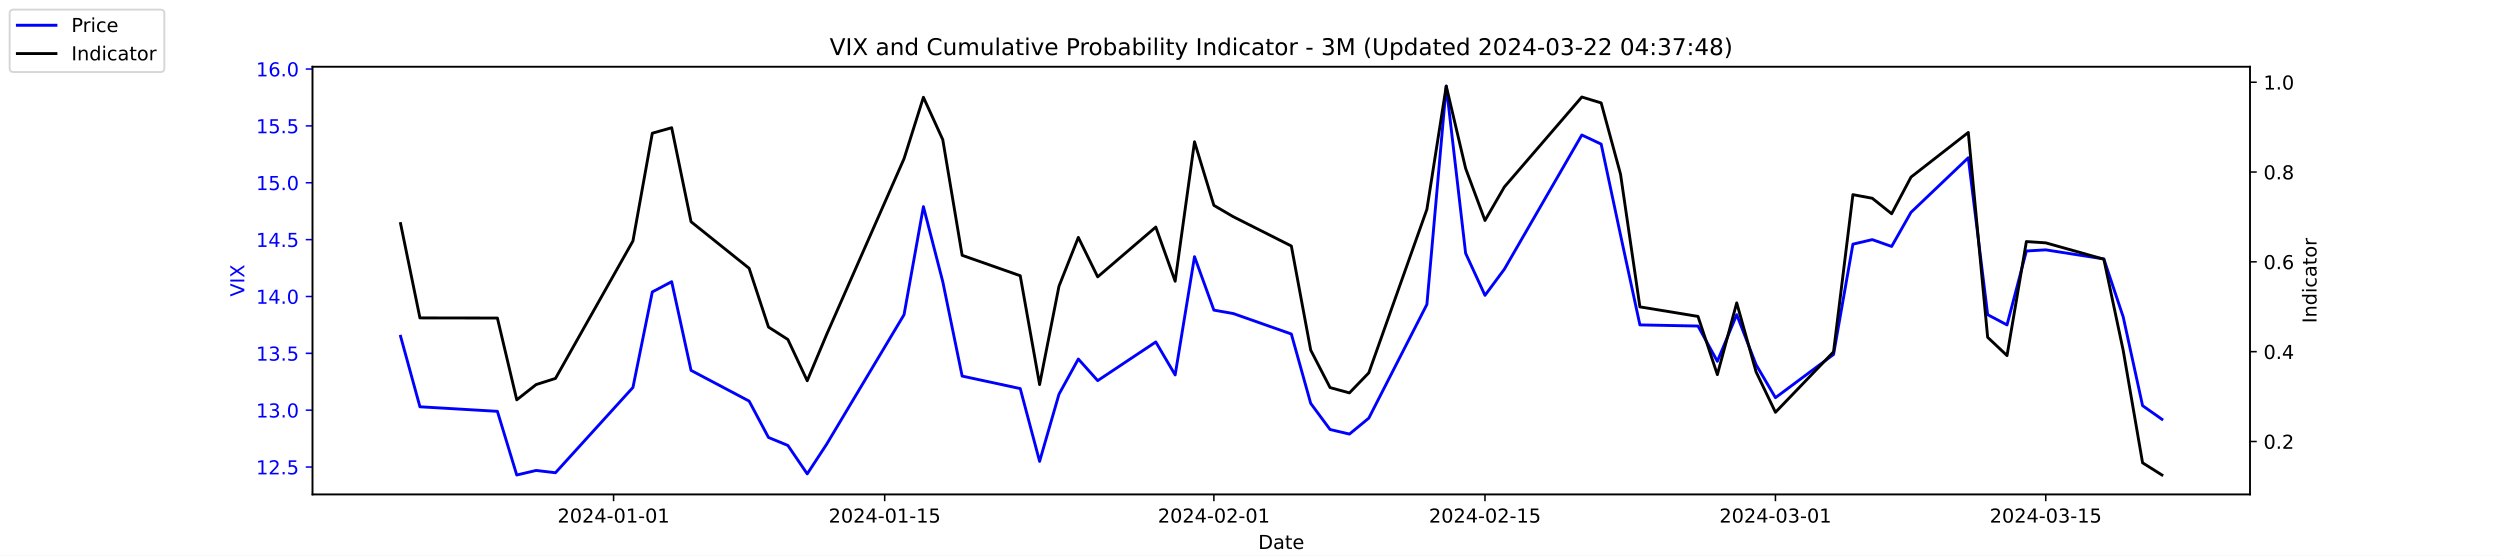
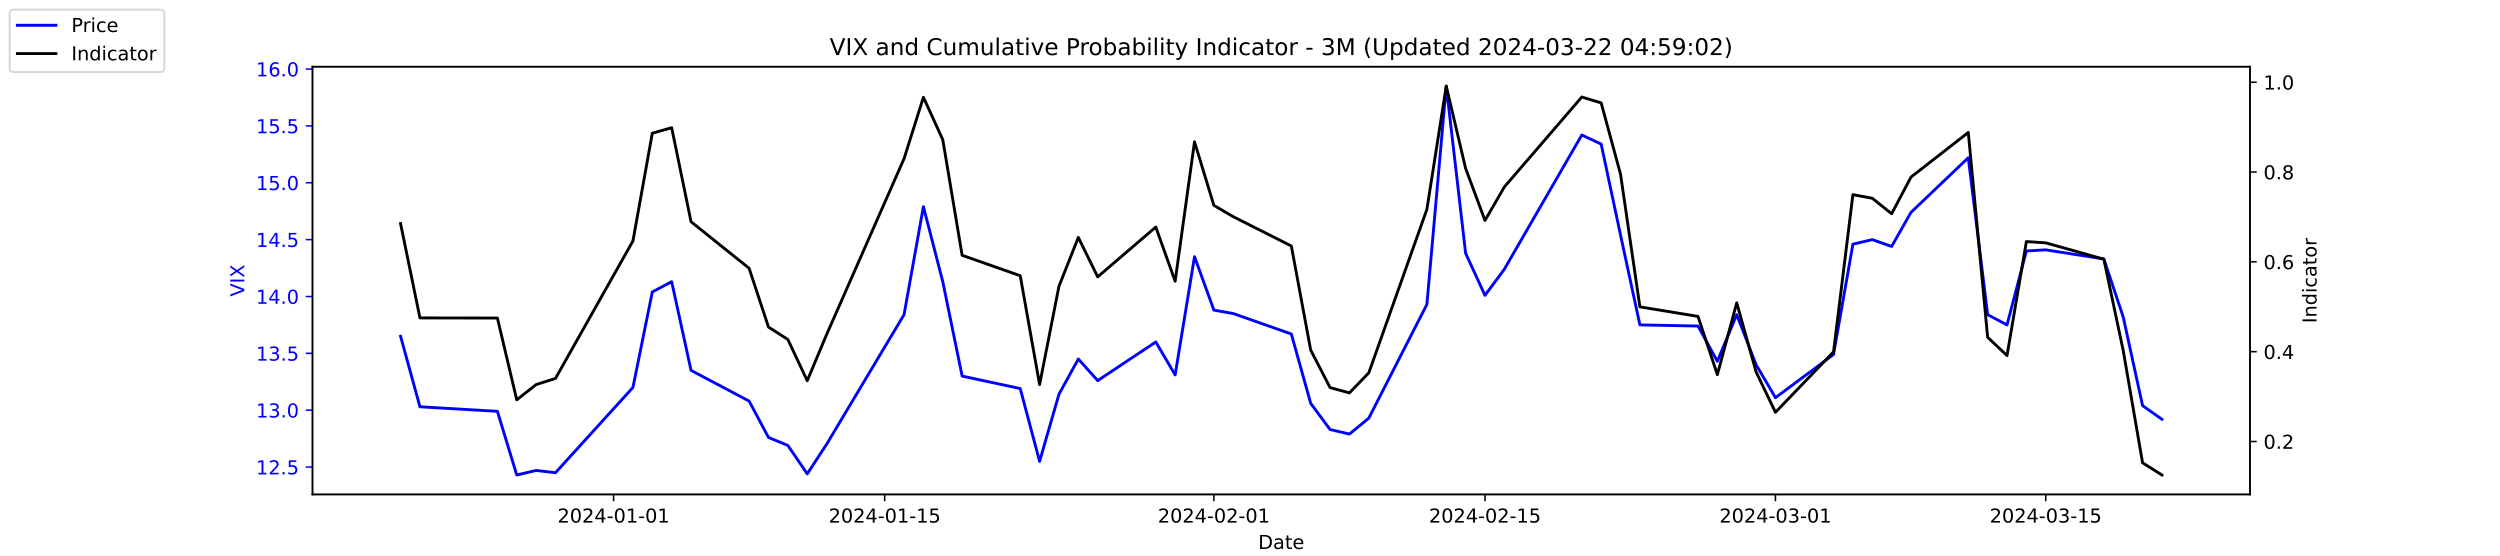
<svg xmlns="http://www.w3.org/2000/svg" xmlns:xlink="http://www.w3.org/1999/xlink" width="1296pt" height="288pt" viewBox="0 0 1296 288" version="1.1">
  <defs>
    <style type="text/css">*{stroke-linejoin: round; stroke-linecap: butt}</style>
  </defs>
  <g id="figure_1">
    <g id="patch_1">
      <path d="M 0 288  L 1296 288  L 1296 0  L 0 0  z " style="fill: #ffffff" />
    </g>
    <g id="axes_1">
      <g id="patch_2">
        <path d="M 162 256.32  L 1166.4 256.32  L 1166.4 34.56  L 162 34.56  z " style="fill: #ffffff" />
      </g>
      <g id="matplotlib.axis_1">
        <g id="xtick_1">
          <g id="line2d_1">
            <defs>
-               <path id="me730bb7bf2" d="M 0 0  L 0 3.5  " style="stroke: #000000; stroke-width: 0.8" />
+               <path id="m1586653024" d="M 0 0  L 0 3.5  " style="stroke: #000000; stroke-width: 0.8" />
            </defs>
            <g>
-               <use xlink:href="#me730bb7bf2" x="318.079" y="256.32" style="stroke: #000000; stroke-width: 0.8" />
+               <use xlink:href="#m1586653024" x="318.079" y="256.32" style="stroke: #000000; stroke-width: 0.8" />
            </g>
          </g>
          <g id="text_1">
            <g transform="translate(289.0209 270.9184) scale(0.1 -0.1)">
              <defs>
                <path id="DejaVuSans-32" d="M 1228 531  L 3431 531  L 3431 0  L 469 0  L 469 531  Q 828 903 1448 1529  Q 2069 2156 2228 2338  Q 2531 2678 2651 2914  Q 2772 3150 2772 3378  Q 2772 3750 2511 3984  Q 2250 4219 1831 4219  Q 1534 4219 1204 4116  Q 875 4013 500 3803  L 500 4441  Q 881 4594 1212 4672  Q 1544 4750 1819 4750  Q 2544 4750 2975 4387  Q 3406 4025 3406 3419  Q 3406 3131 3298 2873  Q 3191 2616 2906 2266  Q 2828 2175 2409 1742  Q 1991 1309 1228 531  z " transform="scale(0.015625)" />
                <path id="DejaVuSans-30" d="M 2034 4250  Q 1547 4250 1301 3770  Q 1056 3291 1056 2328  Q 1056 1369 1301 889  Q 1547 409 2034 409  Q 2525 409 2770 889  Q 3016 1369 3016 2328  Q 3016 3291 2770 3770  Q 2525 4250 2034 4250  z M 2034 4750  Q 2819 4750 3233 4129  Q 3647 3509 3647 2328  Q 3647 1150 3233 529  Q 2819 -91 2034 -91  Q 1250 -91 836 529  Q 422 1150 422 2328  Q 422 3509 836 4129  Q 1250 4750 2034 4750  z " transform="scale(0.015625)" />
                <path id="DejaVuSans-34" d="M 2419 4116  L 825 1625  L 2419 1625  L 2419 4116  z M 2253 4666  L 3047 4666  L 3047 1625  L 3713 1625  L 3713 1100  L 3047 1100  L 3047 0  L 2419 0  L 2419 1100  L 313 1100  L 313 1709  L 2253 4666  z " transform="scale(0.015625)" />
                <path id="DejaVuSans-2d" d="M 313 2009  L 1997 2009  L 1997 1497  L 313 1497  L 313 2009  z " transform="scale(0.015625)" />
                <path id="DejaVuSans-31" d="M 794 531  L 1825 531  L 1825 4091  L 703 3866  L 703 4441  L 1819 4666  L 2450 4666  L 2450 531  L 3481 531  L 3481 0  L 794 0  L 794 531  z " transform="scale(0.015625)" />
              </defs>
              <use xlink:href="#DejaVuSans-32" />
              <use xlink:href="#DejaVuSans-30" x="63.623" />
              <use xlink:href="#DejaVuSans-32" x="127.246" />
              <use xlink:href="#DejaVuSans-34" x="190.869" />
              <use xlink:href="#DejaVuSans-2d" x="254.492" />
              <use xlink:href="#DejaVuSans-30" x="290.576" />
              <use xlink:href="#DejaVuSans-31" x="354.199" />
              <use xlink:href="#DejaVuSans-2d" x="417.822" />
              <use xlink:href="#DejaVuSans-30" x="453.906" />
              <use xlink:href="#DejaVuSans-31" x="517.529" />
            </g>
          </g>
        </g>
        <g id="xtick_2">
          <g id="line2d_2">
            <g>
-               <use xlink:href="#me730bb7bf2" x="458.619" y="256.32" style="stroke: #000000; stroke-width: 0.8" />
+               <use xlink:href="#m1586653024" x="458.619" y="256.32" style="stroke: #000000; stroke-width: 0.8" />
            </g>
          </g>
          <g id="text_2">
            <g transform="translate(429.5608 270.9184) scale(0.1 -0.1)">
              <defs>
                <path id="DejaVuSans-35" d="M 691 4666  L 3169 4666  L 3169 4134  L 1269 4134  L 1269 2991  Q 1406 3038 1543 3061  Q 1681 3084 1819 3084  Q 2600 3084 3056 2656  Q 3513 2228 3513 1497  Q 3513 744 3044 326  Q 2575 -91 1722 -91  Q 1428 -91 1123 -41  Q 819 9 494 109  L 494 744  Q 775 591 1075 516  Q 1375 441 1709 441  Q 2250 441 2565 725  Q 2881 1009 2881 1497  Q 2881 1984 2565 2268  Q 2250 2553 1709 2553  Q 1456 2553 1204 2497  Q 953 2441 691 2322  L 691 4666  z " transform="scale(0.015625)" />
              </defs>
              <use xlink:href="#DejaVuSans-32" />
              <use xlink:href="#DejaVuSans-30" x="63.623" />
              <use xlink:href="#DejaVuSans-32" x="127.246" />
              <use xlink:href="#DejaVuSans-34" x="190.869" />
              <use xlink:href="#DejaVuSans-2d" x="254.492" />
              <use xlink:href="#DejaVuSans-30" x="290.576" />
              <use xlink:href="#DejaVuSans-31" x="354.199" />
              <use xlink:href="#DejaVuSans-2d" x="417.822" />
              <use xlink:href="#DejaVuSans-31" x="453.906" />
              <use xlink:href="#DejaVuSans-35" x="517.529" />
            </g>
          </g>
        </g>
        <g id="xtick_3">
          <g id="line2d_3">
            <g>
-               <use xlink:href="#me730bb7bf2" x="629.274" y="256.32" style="stroke: #000000; stroke-width: 0.8" />
+               <use xlink:href="#m1586653024" x="629.274" y="256.32" style="stroke: #000000; stroke-width: 0.8" />
            </g>
          </g>
          <g id="text_3">
            <g transform="translate(600.2164 270.9184) scale(0.1 -0.1)">
              <use xlink:href="#DejaVuSans-32" />
              <use xlink:href="#DejaVuSans-30" x="63.623" />
              <use xlink:href="#DejaVuSans-32" x="127.246" />
              <use xlink:href="#DejaVuSans-34" x="190.869" />
              <use xlink:href="#DejaVuSans-2d" x="254.492" />
              <use xlink:href="#DejaVuSans-30" x="290.576" />
              <use xlink:href="#DejaVuSans-32" x="354.199" />
              <use xlink:href="#DejaVuSans-2d" x="417.822" />
              <use xlink:href="#DejaVuSans-30" x="453.906" />
              <use xlink:href="#DejaVuSans-31" x="517.529" />
            </g>
          </g>
        </g>
        <g id="xtick_4">
          <g id="line2d_4">
            <g>
-               <use xlink:href="#me730bb7bf2" x="769.814" y="256.32" style="stroke: #000000; stroke-width: 0.8" />
+               <use xlink:href="#m1586653024" x="769.814" y="256.32" style="stroke: #000000; stroke-width: 0.8" />
            </g>
          </g>
          <g id="text_4">
            <g transform="translate(740.7562 270.9184) scale(0.1 -0.1)">
              <use xlink:href="#DejaVuSans-32" />
              <use xlink:href="#DejaVuSans-30" x="63.623" />
              <use xlink:href="#DejaVuSans-32" x="127.246" />
              <use xlink:href="#DejaVuSans-34" x="190.869" />
              <use xlink:href="#DejaVuSans-2d" x="254.492" />
              <use xlink:href="#DejaVuSans-30" x="290.576" />
              <use xlink:href="#DejaVuSans-32" x="354.199" />
              <use xlink:href="#DejaVuSans-2d" x="417.822" />
              <use xlink:href="#DejaVuSans-31" x="453.906" />
              <use xlink:href="#DejaVuSans-35" x="517.529" />
            </g>
          </g>
        </g>
        <g id="xtick_5">
          <g id="line2d_5">
            <g>
-               <use xlink:href="#me730bb7bf2" x="920.392" y="256.32" style="stroke: #000000; stroke-width: 0.8" />
+               <use xlink:href="#m1586653024" x="920.392" y="256.32" style="stroke: #000000; stroke-width: 0.8" />
            </g>
          </g>
          <g id="text_5">
            <g transform="translate(891.3347 270.9184) scale(0.1 -0.1)">
              <defs>
                <path id="DejaVuSans-33" d="M 2597 2516  Q 3050 2419 3304 2112  Q 3559 1806 3559 1356  Q 3559 666 3084 287  Q 2609 -91 1734 -91  Q 1441 -91 1130 -33  Q 819 25 488 141  L 488 750  Q 750 597 1062 519  Q 1375 441 1716 441  Q 2309 441 2620 675  Q 2931 909 2931 1356  Q 2931 1769 2642 2001  Q 2353 2234 1838 2234  L 1294 2234  L 1294 2753  L 1863 2753  Q 2328 2753 2575 2939  Q 2822 3125 2822 3475  Q 2822 3834 2567 4026  Q 2313 4219 1838 4219  Q 1578 4219 1281 4162  Q 984 4106 628 3988  L 628 4550  Q 988 4650 1302 4700  Q 1616 4750 1894 4750  Q 2613 4750 3031 4423  Q 3450 4097 3450 3541  Q 3450 3153 3228 2886  Q 3006 2619 2597 2516  z " transform="scale(0.015625)" />
              </defs>
              <use xlink:href="#DejaVuSans-32" />
              <use xlink:href="#DejaVuSans-30" x="63.623" />
              <use xlink:href="#DejaVuSans-32" x="127.246" />
              <use xlink:href="#DejaVuSans-34" x="190.869" />
              <use xlink:href="#DejaVuSans-2d" x="254.492" />
              <use xlink:href="#DejaVuSans-30" x="290.576" />
              <use xlink:href="#DejaVuSans-33" x="354.199" />
              <use xlink:href="#DejaVuSans-2d" x="417.822" />
              <use xlink:href="#DejaVuSans-30" x="453.906" />
              <use xlink:href="#DejaVuSans-31" x="517.529" />
            </g>
          </g>
        </g>
        <g id="xtick_6">
          <g id="line2d_6">
            <g>
-               <use xlink:href="#me730bb7bf2" x="1060.514" y="256.32" style="stroke: #000000; stroke-width: 0.8" />
+               <use xlink:href="#m1586653024" x="1060.514" y="256.32" style="stroke: #000000; stroke-width: 0.8" />
            </g>
          </g>
          <g id="text_6">
            <g transform="translate(1031.456 270.9184) scale(0.1 -0.1)">
              <use xlink:href="#DejaVuSans-32" />
              <use xlink:href="#DejaVuSans-30" x="63.623" />
              <use xlink:href="#DejaVuSans-32" x="127.246" />
              <use xlink:href="#DejaVuSans-34" x="190.869" />
              <use xlink:href="#DejaVuSans-2d" x="254.492" />
              <use xlink:href="#DejaVuSans-30" x="290.576" />
              <use xlink:href="#DejaVuSans-33" x="354.199" />
              <use xlink:href="#DejaVuSans-2d" x="417.822" />
              <use xlink:href="#DejaVuSans-31" x="453.906" />
              <use xlink:href="#DejaVuSans-35" x="517.529" />
            </g>
          </g>
        </g>
        <g id="text_7">
          <g transform="translate(652.2492 284.5966) scale(0.1 -0.1)">
            <defs>
              <path id="DejaVuSans-44" d="M 1259 4147  L 1259 519  L 2022 519  Q 2988 519 3436 956  Q 3884 1394 3884 2338  Q 3884 3275 3436 3711  Q 2988 4147 2022 4147  L 1259 4147  z M 628 4666  L 1925 4666  Q 3281 4666 3915 4102  Q 4550 3538 4550 2338  Q 4550 1131 3912 565  Q 3275 0 1925 0  L 628 0  L 628 4666  z " transform="scale(0.015625)" />
              <path id="DejaVuSans-61" d="M 2194 1759  Q 1497 1759 1228 1600  Q 959 1441 959 1056  Q 959 750 1161 570  Q 1363 391 1709 391  Q 2188 391 2477 730  Q 2766 1069 2766 1631  L 2766 1759  L 2194 1759  z M 3341 1997  L 3341 0  L 2766 0  L 2766 531  Q 2569 213 2275 61  Q 1981 -91 1556 -91  Q 1019 -91 701 211  Q 384 513 384 1019  Q 384 1609 779 1909  Q 1175 2209 1959 2209  L 2766 2209  L 2766 2266  Q 2766 2663 2505 2880  Q 2244 3097 1772 3097  Q 1472 3097 1187 3025  Q 903 2953 641 2809  L 641 3341  Q 956 3463 1253 3523  Q 1550 3584 1831 3584  Q 2591 3584 2966 3190  Q 3341 2797 3341 1997  z " transform="scale(0.015625)" />
              <path id="DejaVuSans-74" d="M 1172 4494  L 1172 3500  L 2356 3500  L 2356 3053  L 1172 3053  L 1172 1153  Q 1172 725 1289 603  Q 1406 481 1766 481  L 2356 481  L 2356 0  L 1766 0  Q 1100 0 847 248  Q 594 497 594 1153  L 594 3053  L 172 3053  L 172 3500  L 594 3500  L 594 4494  L 1172 4494  z " transform="scale(0.015625)" />
              <path id="DejaVuSans-65" d="M 3597 1894  L 3597 1613  L 953 1613  Q 991 1019 1311 708  Q 1631 397 2203 397  Q 2534 397 2845 478  Q 3156 559 3463 722  L 3463 178  Q 3153 47 2828 -22  Q 2503 -91 2169 -91  Q 1331 -91 842 396  Q 353 884 353 1716  Q 353 2575 817 3079  Q 1281 3584 2069 3584  Q 2775 3584 3186 3129  Q 3597 2675 3597 1894  z M 3022 2063  Q 3016 2534 2758 2815  Q 2500 3097 2075 3097  Q 1594 3097 1305 2825  Q 1016 2553 972 2059  L 3022 2063  z " transform="scale(0.015625)" />
            </defs>
            <use xlink:href="#DejaVuSans-44" />
            <use xlink:href="#DejaVuSans-61" x="77.002" />
            <use xlink:href="#DejaVuSans-74" x="138.281" />
            <use xlink:href="#DejaVuSans-65" x="177.49" />
          </g>
        </g>
      </g>
      <g id="matplotlib.axis_2">
        <g id="ytick_1">
          <g id="line2d_7">
            <defs>
-               <path id="md6187bcb34" d="M 0 0  L -3.5 0  " style="stroke: #0000ff; stroke-width: 0.8" />
+               <path id="m05bfc9ad41" d="M 0 0  L -3.5 0  " style="stroke: #0000ff; stroke-width: 0.8" />
            </defs>
            <g>
-               <use xlink:href="#md6187bcb34" x="162" y="242.114" style="fill: #0000ff; stroke: #0000ff; stroke-width: 0.8" />
+               <use xlink:href="#m05bfc9ad41" x="162" y="242.114" style="fill: #0000ff; stroke: #0000ff; stroke-width: 0.8" />
            </g>
          </g>
          <g id="text_8">
            <g style="fill: #0000ff" transform="translate(132.7344 245.9129) scale(0.1 -0.1)">
              <defs>
                <path id="DejaVuSans-2e" d="M 684 794  L 1344 794  L 1344 0  L 684 0  L 684 794  z " transform="scale(0.015625)" />
              </defs>
              <use xlink:href="#DejaVuSans-31" />
              <use xlink:href="#DejaVuSans-32" x="63.623" />
              <use xlink:href="#DejaVuSans-2e" x="127.246" />
              <use xlink:href="#DejaVuSans-35" x="159.033" />
            </g>
          </g>
        </g>
        <g id="ytick_2">
          <g id="line2d_8">
            <g>
-               <use xlink:href="#md6187bcb34" x="162" y="212.64" style="fill: #0000ff; stroke: #0000ff; stroke-width: 0.8" />
+               <use xlink:href="#m05bfc9ad41" x="162" y="212.64" style="fill: #0000ff; stroke: #0000ff; stroke-width: 0.8" />
            </g>
          </g>
          <g id="text_9">
            <g style="fill: #0000ff" transform="translate(132.7344 216.4392) scale(0.1 -0.1)">
              <use xlink:href="#DejaVuSans-31" />
              <use xlink:href="#DejaVuSans-33" x="63.623" />
              <use xlink:href="#DejaVuSans-2e" x="127.246" />
              <use xlink:href="#DejaVuSans-30" x="159.033" />
            </g>
          </g>
        </g>
        <g id="ytick_3">
          <g id="line2d_9">
            <g>
-               <use xlink:href="#md6187bcb34" x="162" y="183.166" style="fill: #0000ff; stroke: #0000ff; stroke-width: 0.8" />
+               <use xlink:href="#m05bfc9ad41" x="162" y="183.166" style="fill: #0000ff; stroke: #0000ff; stroke-width: 0.8" />
            </g>
          </g>
          <g id="text_10">
            <g style="fill: #0000ff" transform="translate(132.7344 186.9656) scale(0.1 -0.1)">
              <use xlink:href="#DejaVuSans-31" />
              <use xlink:href="#DejaVuSans-33" x="63.623" />
              <use xlink:href="#DejaVuSans-2e" x="127.246" />
              <use xlink:href="#DejaVuSans-35" x="159.033" />
            </g>
          </g>
        </g>
        <g id="ytick_4">
          <g id="line2d_10">
            <g>
-               <use xlink:href="#md6187bcb34" x="162" y="153.693" style="fill: #0000ff; stroke: #0000ff; stroke-width: 0.8" />
+               <use xlink:href="#m05bfc9ad41" x="162" y="153.693" style="fill: #0000ff; stroke: #0000ff; stroke-width: 0.8" />
            </g>
          </g>
          <g id="text_11">
            <g style="fill: #0000ff" transform="translate(132.7344 157.4919) scale(0.1 -0.1)">
              <use xlink:href="#DejaVuSans-31" />
              <use xlink:href="#DejaVuSans-34" x="63.623" />
              <use xlink:href="#DejaVuSans-2e" x="127.246" />
              <use xlink:href="#DejaVuSans-30" x="159.033" />
            </g>
          </g>
        </g>
        <g id="ytick_5">
          <g id="line2d_11">
            <g>
-               <use xlink:href="#md6187bcb34" x="162" y="124.219" style="fill: #0000ff; stroke: #0000ff; stroke-width: 0.8" />
+               <use xlink:href="#m05bfc9ad41" x="162" y="124.219" style="fill: #0000ff; stroke: #0000ff; stroke-width: 0.8" />
            </g>
          </g>
          <g id="text_12">
            <g style="fill: #0000ff" transform="translate(132.7344 128.0182) scale(0.1 -0.1)">
              <use xlink:href="#DejaVuSans-31" />
              <use xlink:href="#DejaVuSans-34" x="63.623" />
              <use xlink:href="#DejaVuSans-2e" x="127.246" />
              <use xlink:href="#DejaVuSans-35" x="159.033" />
            </g>
          </g>
        </g>
        <g id="ytick_6">
          <g id="line2d_12">
            <g>
-               <use xlink:href="#md6187bcb34" x="162" y="94.745" style="fill: #0000ff; stroke: #0000ff; stroke-width: 0.8" />
+               <use xlink:href="#m05bfc9ad41" x="162" y="94.745" style="fill: #0000ff; stroke: #0000ff; stroke-width: 0.8" />
            </g>
          </g>
          <g id="text_13">
            <g style="fill: #0000ff" transform="translate(132.7344 98.5445) scale(0.1 -0.1)">
              <use xlink:href="#DejaVuSans-31" />
              <use xlink:href="#DejaVuSans-35" x="63.623" />
              <use xlink:href="#DejaVuSans-2e" x="127.246" />
              <use xlink:href="#DejaVuSans-30" x="159.033" />
            </g>
          </g>
        </g>
        <g id="ytick_7">
          <g id="line2d_13">
            <g>
-               <use xlink:href="#md6187bcb34" x="162" y="65.272" style="fill: #0000ff; stroke: #0000ff; stroke-width: 0.8" />
+               <use xlink:href="#m05bfc9ad41" x="162" y="65.272" style="fill: #0000ff; stroke: #0000ff; stroke-width: 0.8" />
            </g>
          </g>
          <g id="text_14">
            <g style="fill: #0000ff" transform="translate(132.7344 69.07082) scale(0.1 -0.1)">
              <use xlink:href="#DejaVuSans-31" />
              <use xlink:href="#DejaVuSans-35" x="63.623" />
              <use xlink:href="#DejaVuSans-2e" x="127.246" />
              <use xlink:href="#DejaVuSans-35" x="159.033" />
            </g>
          </g>
        </g>
        <g id="ytick_8">
          <g id="line2d_14">
            <g>
-               <use xlink:href="#md6187bcb34" x="162" y="35.798" style="fill: #0000ff; stroke: #0000ff; stroke-width: 0.8" />
+               <use xlink:href="#m05bfc9ad41" x="162" y="35.798" style="fill: #0000ff; stroke: #0000ff; stroke-width: 0.8" />
            </g>
          </g>
          <g id="text_15">
            <g style="fill: #0000ff" transform="translate(132.7344 39.59714) scale(0.1 -0.1)">
              <defs>
                <path id="DejaVuSans-36" d="M 2113 2584  Q 1688 2584 1439 2293  Q 1191 2003 1191 1497  Q 1191 994 1439 701  Q 1688 409 2113 409  Q 2538 409 2786 701  Q 3034 994 3034 1497  Q 3034 2003 2786 2293  Q 2538 2584 2113 2584  z M 3366 4563  L 3366 3988  Q 3128 4100 2886 4159  Q 2644 4219 2406 4219  Q 1781 4219 1451 3797  Q 1122 3375 1075 2522  Q 1259 2794 1537 2939  Q 1816 3084 2150 3084  Q 2853 3084 3261 2657  Q 3669 2231 3669 1497  Q 3669 778 3244 343  Q 2819 -91 2113 -91  Q 1303 -91 875 529  Q 447 1150 447 2328  Q 447 3434 972 4092  Q 1497 4750 2381 4750  Q 2619 4750 2861 4703  Q 3103 4656 3366 4563  z " transform="scale(0.015625)" />
              </defs>
              <use xlink:href="#DejaVuSans-31" />
              <use xlink:href="#DejaVuSans-36" x="63.623" />
              <use xlink:href="#DejaVuSans-2e" x="127.246" />
              <use xlink:href="#DejaVuSans-30" x="159.033" />
            </g>
          </g>
        </g>
        <g id="text_16">
          <g style="fill: #0000ff" transform="translate(126.6547 153.7603) rotate(-90) scale(0.1 -0.1)">
            <defs>
              <path id="DejaVuSans-56" d="M 1831 0  L 50 4666  L 709 4666  L 2188 738  L 3669 4666  L 4325 4666  L 2547 0  L 1831 0  z " transform="scale(0.015625)" />
              <path id="DejaVuSans-49" d="M 628 4666  L 1259 4666  L 1259 0  L 628 0  L 628 4666  z " transform="scale(0.015625)" />
              <path id="DejaVuSans-58" d="M 403 4666  L 1081 4666  L 2241 2931  L 3406 4666  L 4084 4666  L 2584 2425  L 4184 0  L 3506 0  L 2194 1984  L 872 0  L 191 0  L 1856 2491  L 403 4666  z " transform="scale(0.015625)" />
            </defs>
            <use xlink:href="#DejaVuSans-56" />
            <use xlink:href="#DejaVuSans-49" x="68.408" />
            <use xlink:href="#DejaVuSans-58" x="97.9" />
          </g>
        </g>
      </g>
      <g id="line2d_15">
-         <path d="M 207.655 174.324  L 217.693 210.872  L 257.847 213.23  L 267.886 246.24  L 277.924 243.882  L 287.963 245.061  L 328.117 200.851  L 338.156 151.335  L 348.194 146.029  L 358.233 192.008  L 388.349 207.924  L 398.387 226.787  L 408.426 230.914  L 418.464 245.651  L 428.503 230.324  L 468.657 163.124  L 478.696 107.124  L 488.734 146.029  L 498.773 194.956  L 528.889 201.44  L 538.927 239.166  L 548.966 204.387  L 559.004 186.114  L 569.043 197.314  L 599.158 177.272  L 609.197 194.366  L 619.236 133.061  L 629.274 160.766  L 639.313 162.535  L 669.428 173.145  L 679.467 209.103  L 689.506 222.661  L 699.544 225.019  L 709.583 216.766  L 739.698 157.819  L 749.737 44.64  L 759.775 131.293  L 769.814 153.103  L 779.853 139.545  L 820.007 69.987  L 830.045 74.703  L 840.084 121.861  L 850.123 168.429  L 880.238 169.019  L 890.277 187.293  L 900.315 163.124  L 910.354 189.061  L 920.392 206.156  L 950.508 183.756  L 960.547 126.577  L 970.585 124.219  L 980.624 127.756  L 990.662 110.072  L 1020.36 81.777  L 1030.398 163.124  L 1040.437 168.429  L 1050.476 130.114  L 1060.514 129.524  L 1090.63 134.24  L 1100.668 164.303  L 1110.707 210.282  L 1120.745 217.356  " clip-path="url(#p47cd8726a8)" style="fill: none; stroke: #0000ff; stroke-width: 1.5; stroke-linecap: square" />
+         <path d="M 207.655 174.324  L 217.693 210.872  L 257.847 213.23  L 267.886 246.24  L 277.924 243.882  L 287.963 245.061  L 328.117 200.851  L 338.156 151.335  L 348.194 146.029  L 358.233 192.008  L 388.349 207.924  L 398.387 226.787  L 408.426 230.914  L 418.464 245.651  L 428.503 230.324  L 468.657 163.124  L 478.696 107.124  L 488.734 146.029  L 498.773 194.956  L 528.889 201.44  L 538.927 239.166  L 548.966 204.387  L 559.004 186.114  L 569.043 197.314  L 599.158 177.272  L 609.197 194.366  L 619.236 133.061  L 629.274 160.766  L 639.313 162.535  L 669.428 173.145  L 679.467 209.103  L 689.506 222.661  L 699.544 225.019  L 709.583 216.766  L 739.698 157.819  L 749.737 44.64  L 759.775 131.293  L 769.814 153.103  L 779.853 139.545  L 820.007 69.987  L 830.045 74.703  L 840.084 121.861  L 850.123 168.429  L 880.238 169.019  L 890.277 187.293  L 900.315 163.124  L 910.354 189.061  L 920.392 206.156  L 950.508 183.756  L 960.547 126.577  L 970.585 124.219  L 980.624 127.756  L 990.662 110.072  L 1020.36 81.777  L 1030.398 163.124  L 1040.437 168.429  L 1050.476 130.114  L 1060.514 129.524  L 1090.63 134.24  L 1100.668 164.303  L 1110.707 210.282  L 1120.745 217.356  " clip-path="url(#p5f6c4672e8)" style="fill: none; stroke: #0000ff; stroke-width: 1.5; stroke-linecap: square" />
      </g>
      <g id="patch_3">
        <path d="M 162 256.32  L 162 34.56  " style="fill: none; stroke: #000000; stroke-width: 0.8; stroke-linejoin: miter; stroke-linecap: square" />
      </g>
      <g id="patch_4">
        <path d="M 1166.4 256.32  L 1166.4 34.56  " style="fill: none; stroke: #000000; stroke-width: 0.8; stroke-linejoin: miter; stroke-linecap: square" />
      </g>
      <g id="patch_5">
        <path d="M 162 256.32  L 1166.4 256.32  " style="fill: none; stroke: #000000; stroke-width: 0.8; stroke-linejoin: miter; stroke-linecap: square" />
      </g>
      <g id="patch_6">
        <path d="M 162 34.56  L 1166.4 34.56  " style="fill: none; stroke: #000000; stroke-width: 0.8; stroke-linejoin: miter; stroke-linecap: square" />
      </g>
    </g>
    <g id="axes_2">
      <g id="matplotlib.axis_3">
        <g id="ytick_9">
          <g id="line2d_16">
            <defs>
-               <path id="m1d0e3d8399" d="M 0 0  L 3.5 0  " style="stroke: #000000; stroke-width: 0.8" />
+               <path id="m0ba815d593" d="M 0 0  L 3.5 0  " style="stroke: #000000; stroke-width: 0.8" />
            </defs>
            <g>
-               <use xlink:href="#m1d0e3d8399" x="1166.4" y="228.861" style="stroke: #000000; stroke-width: 0.8" />
+               <use xlink:href="#m0ba815d593" x="1166.4" y="228.861" style="stroke: #000000; stroke-width: 0.8" />
            </g>
          </g>
          <g id="text_17">
            <g transform="translate(1173.4 232.6604) scale(0.1 -0.1)">
              <use xlink:href="#DejaVuSans-30" />
              <use xlink:href="#DejaVuSans-2e" x="63.623" />
              <use xlink:href="#DejaVuSans-32" x="95.41" />
            </g>
          </g>
        </g>
        <g id="ytick_10">
          <g id="line2d_17">
            <g>
-               <use xlink:href="#m1d0e3d8399" x="1166.4" y="182.303" style="stroke: #000000; stroke-width: 0.8" />
+               <use xlink:href="#m0ba815d593" x="1166.4" y="182.303" style="stroke: #000000; stroke-width: 0.8" />
            </g>
          </g>
          <g id="text_18">
            <g transform="translate(1173.4 186.1018) scale(0.1 -0.1)">
              <use xlink:href="#DejaVuSans-30" />
              <use xlink:href="#DejaVuSans-2e" x="63.623" />
              <use xlink:href="#DejaVuSans-34" x="95.41" />
            </g>
          </g>
        </g>
        <g id="ytick_11">
          <g id="line2d_18">
            <g>
-               <use xlink:href="#m1d0e3d8399" x="1166.4" y="135.744" style="stroke: #000000; stroke-width: 0.8" />
+               <use xlink:href="#m0ba815d593" x="1166.4" y="135.744" style="stroke: #000000; stroke-width: 0.8" />
            </g>
          </g>
          <g id="text_19">
            <g transform="translate(1173.4 139.5431) scale(0.1 -0.1)">
              <use xlink:href="#DejaVuSans-30" />
              <use xlink:href="#DejaVuSans-2e" x="63.623" />
              <use xlink:href="#DejaVuSans-36" x="95.41" />
            </g>
          </g>
        </g>
        <g id="ytick_12">
          <g id="line2d_19">
            <g>
-               <use xlink:href="#m1d0e3d8399" x="1166.4" y="89.185" style="stroke: #000000; stroke-width: 0.8" />
+               <use xlink:href="#m0ba815d593" x="1166.4" y="89.185" style="stroke: #000000; stroke-width: 0.8" />
            </g>
          </g>
          <g id="text_20">
            <g transform="translate(1173.4 92.98443) scale(0.1 -0.1)">
              <defs>
                <path id="DejaVuSans-38" d="M 2034 2216  Q 1584 2216 1326 1975  Q 1069 1734 1069 1313  Q 1069 891 1326 650  Q 1584 409 2034 409  Q 2484 409 2743 651  Q 3003 894 3003 1313  Q 3003 1734 2745 1975  Q 2488 2216 2034 2216  z M 1403 2484  Q 997 2584 770 2862  Q 544 3141 544 3541  Q 544 4100 942 4425  Q 1341 4750 2034 4750  Q 2731 4750 3128 4425  Q 3525 4100 3525 3541  Q 3525 3141 3298 2862  Q 3072 2584 2669 2484  Q 3125 2378 3379 2068  Q 3634 1759 3634 1313  Q 3634 634 3220 271  Q 2806 -91 2034 -91  Q 1263 -91 848 271  Q 434 634 434 1313  Q 434 1759 690 2068  Q 947 2378 1403 2484  z M 1172 3481  Q 1172 3119 1398 2916  Q 1625 2713 2034 2713  Q 2441 2713 2670 2916  Q 2900 3119 2900 3481  Q 2900 3844 2670 4047  Q 2441 4250 2034 4250  Q 1625 4250 1398 4047  Q 1172 3844 1172 3481  z " transform="scale(0.015625)" />
              </defs>
              <use xlink:href="#DejaVuSans-30" />
              <use xlink:href="#DejaVuSans-2e" x="63.623" />
              <use xlink:href="#DejaVuSans-38" x="95.41" />
            </g>
          </g>
        </g>
        <g id="ytick_13">
          <g id="line2d_20">
            <g>
-               <use xlink:href="#m1d0e3d8399" x="1166.4" y="42.627" style="stroke: #000000; stroke-width: 0.8" />
+               <use xlink:href="#m0ba815d593" x="1166.4" y="42.627" style="stroke: #000000; stroke-width: 0.8" />
            </g>
          </g>
          <g id="text_21">
            <g transform="translate(1173.4 46.42577) scale(0.1 -0.1)">
              <use xlink:href="#DejaVuSans-31" />
              <use xlink:href="#DejaVuSans-2e" x="63.623" />
              <use xlink:href="#DejaVuSans-30" x="95.41" />
            </g>
          </g>
        </g>
        <g id="text_22">
          <g transform="translate(1200.902 167.5353) rotate(-90) scale(0.1 -0.1)">
            <defs>
              <path id="DejaVuSans-6e" d="M 3513 2113  L 3513 0  L 2938 0  L 2938 2094  Q 2938 2591 2744 2837  Q 2550 3084 2163 3084  Q 1697 3084 1428 2787  Q 1159 2491 1159 1978  L 1159 0  L 581 0  L 581 3500  L 1159 3500  L 1159 2956  Q 1366 3272 1645 3428  Q 1925 3584 2291 3584  Q 2894 3584 3203 3211  Q 3513 2838 3513 2113  z " transform="scale(0.015625)" />
              <path id="DejaVuSans-64" d="M 2906 2969  L 2906 4863  L 3481 4863  L 3481 0  L 2906 0  L 2906 525  Q 2725 213 2448 61  Q 2172 -91 1784 -91  Q 1150 -91 751 415  Q 353 922 353 1747  Q 353 2572 751 3078  Q 1150 3584 1784 3584  Q 2172 3584 2448 3432  Q 2725 3281 2906 2969  z M 947 1747  Q 947 1113 1208 752  Q 1469 391 1925 391  Q 2381 391 2643 752  Q 2906 1113 2906 1747  Q 2906 2381 2643 2742  Q 2381 3103 1925 3103  Q 1469 3103 1208 2742  Q 947 2381 947 1747  z " transform="scale(0.015625)" />
              <path id="DejaVuSans-69" d="M 603 3500  L 1178 3500  L 1178 0  L 603 0  L 603 3500  z M 603 4863  L 1178 4863  L 1178 4134  L 603 4134  L 603 4863  z " transform="scale(0.015625)" />
              <path id="DejaVuSans-63" d="M 3122 3366  L 3122 2828  Q 2878 2963 2633 3030  Q 2388 3097 2138 3097  Q 1578 3097 1268 2742  Q 959 2388 959 1747  Q 959 1106 1268 751  Q 1578 397 2138 397  Q 2388 397 2633 464  Q 2878 531 3122 666  L 3122 134  Q 2881 22 2623 -34  Q 2366 -91 2075 -91  Q 1284 -91 818 406  Q 353 903 353 1747  Q 353 2603 823 3093  Q 1294 3584 2113 3584  Q 2378 3584 2631 3529  Q 2884 3475 3122 3366  z " transform="scale(0.015625)" />
              <path id="DejaVuSans-6f" d="M 1959 3097  Q 1497 3097 1228 2736  Q 959 2375 959 1747  Q 959 1119 1226 758  Q 1494 397 1959 397  Q 2419 397 2687 759  Q 2956 1122 2956 1747  Q 2956 2369 2687 2733  Q 2419 3097 1959 3097  z M 1959 3584  Q 2709 3584 3137 3096  Q 3566 2609 3566 1747  Q 3566 888 3137 398  Q 2709 -91 1959 -91  Q 1206 -91 779 398  Q 353 888 353 1747  Q 353 2609 779 3096  Q 1206 3584 1959 3584  z " transform="scale(0.015625)" />
              <path id="DejaVuSans-72" d="M 2631 2963  Q 2534 3019 2420 3045  Q 2306 3072 2169 3072  Q 1681 3072 1420 2755  Q 1159 2438 1159 1844  L 1159 0  L 581 0  L 581 3500  L 1159 3500  L 1159 2956  Q 1341 3275 1631 3429  Q 1922 3584 2338 3584  Q 2397 3584 2469 3576  Q 2541 3569 2628 3553  L 2631 2963  z " transform="scale(0.015625)" />
            </defs>
            <use xlink:href="#DejaVuSans-49" />
            <use xlink:href="#DejaVuSans-6e" x="29.492" />
            <use xlink:href="#DejaVuSans-64" x="92.871" />
            <use xlink:href="#DejaVuSans-69" x="156.348" />
            <use xlink:href="#DejaVuSans-63" x="184.131" />
            <use xlink:href="#DejaVuSans-61" x="239.111" />
            <use xlink:href="#DejaVuSans-74" x="300.391" />
            <use xlink:href="#DejaVuSans-6f" x="339.6" />
            <use xlink:href="#DejaVuSans-72" x="400.781" />
          </g>
        </g>
      </g>
      <g id="line2d_21">
-         <path d="M 207.655 115.906  L 217.693 164.809  L 257.847 164.871  L 267.886 207.267  L 277.924 199.363  L 287.963 196.174  L 328.117 124.909  L 338.156 69.054  L 348.194 66.216  L 358.233 114.944  L 388.349 139.088  L 398.387 169.556  L 408.426 175.985  L 418.464 197.367  L 428.503 173.453  L 468.657 82.25  L 478.696 50.431  L 488.734 72.403  L 498.773 132.345  L 528.889 142.945  L 538.927 199.363  L 548.966 148.397  L 559.004 123.071  L 569.043 143.524  L 599.158 117.707  L 609.197 145.787  L 619.236 73.504  L 629.274 106.471  L 639.313 112.335  L 669.428 127.52  L 679.467 181.495  L 689.506 200.923  L 699.544 203.676  L 709.583 193.281  L 739.698 108.53  L 749.737 44.64  L 759.775 87.294  L 769.814 114.286  L 779.853 96.915  L 820.007 50.293  L 830.045 53.356  L 840.084 90.298  L 850.123 159.085  L 880.238 164.036  L 890.277 194.203  L 900.315 157.012  L 910.354 192.791  L 920.392 213.729  L 950.508 182.391  L 960.547 100.91  L 970.585 102.777  L 980.624 110.806  L 990.662 91.81  L 1020.36 68.668  L 1030.398 174.857  L 1040.437 184.334  L 1050.476 125.227  L 1060.514 125.892  L 1090.63 134.368  L 1100.668 181.671  L 1110.707 239.913  L 1120.745 246.24  " clip-path="url(#p47cd8726a8)" style="fill: none; stroke: #000000; stroke-width: 1.5; stroke-linecap: square" />
+         <path d="M 207.655 115.906  L 217.693 164.809  L 257.847 164.871  L 267.886 207.267  L 277.924 199.363  L 287.963 196.174  L 328.117 124.909  L 338.156 69.054  L 348.194 66.216  L 358.233 114.944  L 388.349 139.088  L 398.387 169.556  L 408.426 175.985  L 418.464 197.367  L 428.503 173.453  L 468.657 82.25  L 478.696 50.431  L 488.734 72.403  L 498.773 132.345  L 528.889 142.945  L 538.927 199.363  L 548.966 148.397  L 559.004 123.071  L 569.043 143.524  L 599.158 117.707  L 609.197 145.787  L 619.236 73.504  L 629.274 106.471  L 639.313 112.335  L 669.428 127.52  L 679.467 181.495  L 689.506 200.923  L 699.544 203.676  L 709.583 193.281  L 739.698 108.53  L 749.737 44.64  L 759.775 87.294  L 769.814 114.286  L 779.853 96.915  L 820.007 50.293  L 830.045 53.356  L 840.084 90.298  L 850.123 159.085  L 880.238 164.036  L 890.277 194.203  L 900.315 157.012  L 910.354 192.791  L 920.392 213.729  L 950.508 182.391  L 960.547 100.91  L 970.585 102.777  L 980.624 110.806  L 990.662 91.81  L 1020.36 68.668  L 1030.398 174.857  L 1040.437 184.334  L 1050.476 125.227  L 1060.514 125.892  L 1090.63 134.368  L 1100.668 181.671  L 1110.707 239.913  L 1120.745 246.24  " clip-path="url(#p5f6c4672e8)" style="fill: none; stroke: #000000; stroke-width: 1.5; stroke-linecap: square" />
      </g>
      <g id="patch_7">
        <path d="M 162 256.32  L 162 34.56  " style="fill: none; stroke: #000000; stroke-width: 0.8; stroke-linejoin: miter; stroke-linecap: square" />
      </g>
      <g id="patch_8">
        <path d="M 1166.4 256.32  L 1166.4 34.56  " style="fill: none; stroke: #000000; stroke-width: 0.8; stroke-linejoin: miter; stroke-linecap: square" />
      </g>
      <g id="patch_9">
        <path d="M 162 256.32  L 1166.4 256.32  " style="fill: none; stroke: #000000; stroke-width: 0.8; stroke-linejoin: miter; stroke-linecap: square" />
      </g>
      <g id="patch_10">
        <path d="M 162 34.56  L 1166.4 34.56  " style="fill: none; stroke: #000000; stroke-width: 0.8; stroke-linejoin: miter; stroke-linecap: square" />
      </g>
      <g id="text_23">
        <g transform="translate(430.0941 28.56) scale(0.12 -0.12)">
          <defs>
            <path id="DejaVuSans-20" transform="scale(0.015625)" />
            <path id="DejaVuSans-43" d="M 4122 4306  L 4122 3641  Q 3803 3938 3442 4084  Q 3081 4231 2675 4231  Q 1875 4231 1450 3742  Q 1025 3253 1025 2328  Q 1025 1406 1450 917  Q 1875 428 2675 428  Q 3081 428 3442 575  Q 3803 722 4122 1019  L 4122 359  Q 3791 134 3420 21  Q 3050 -91 2638 -91  Q 1578 -91 968 557  Q 359 1206 359 2328  Q 359 3453 968 4101  Q 1578 4750 2638 4750  Q 3056 4750 3426 4639  Q 3797 4528 4122 4306  z " transform="scale(0.015625)" />
            <path id="DejaVuSans-75" d="M 544 1381  L 544 3500  L 1119 3500  L 1119 1403  Q 1119 906 1312 657  Q 1506 409 1894 409  Q 2359 409 2629 706  Q 2900 1003 2900 1516  L 2900 3500  L 3475 3500  L 3475 0  L 2900 0  L 2900 538  Q 2691 219 2414 64  Q 2138 -91 1772 -91  Q 1169 -91 856 284  Q 544 659 544 1381  z M 1991 3584  L 1991 3584  z " transform="scale(0.015625)" />
            <path id="DejaVuSans-6d" d="M 3328 2828  Q 3544 3216 3844 3400  Q 4144 3584 4550 3584  Q 5097 3584 5394 3201  Q 5691 2819 5691 2113  L 5691 0  L 5113 0  L 5113 2094  Q 5113 2597 4934 2840  Q 4756 3084 4391 3084  Q 3944 3084 3684 2787  Q 3425 2491 3425 1978  L 3425 0  L 2847 0  L 2847 2094  Q 2847 2600 2669 2842  Q 2491 3084 2119 3084  Q 1678 3084 1418 2786  Q 1159 2488 1159 1978  L 1159 0  L 581 0  L 581 3500  L 1159 3500  L 1159 2956  Q 1356 3278 1631 3431  Q 1906 3584 2284 3584  Q 2666 3584 2933 3390  Q 3200 3197 3328 2828  z " transform="scale(0.015625)" />
            <path id="DejaVuSans-6c" d="M 603 4863  L 1178 4863  L 1178 0  L 603 0  L 603 4863  z " transform="scale(0.015625)" />
            <path id="DejaVuSans-76" d="M 191 3500  L 800 3500  L 1894 563  L 2988 3500  L 3597 3500  L 2284 0  L 1503 0  L 191 3500  z " transform="scale(0.015625)" />
            <path id="DejaVuSans-50" d="M 1259 4147  L 1259 2394  L 2053 2394  Q 2494 2394 2734 2622  Q 2975 2850 2975 3272  Q 2975 3691 2734 3919  Q 2494 4147 2053 4147  L 1259 4147  z M 628 4666  L 2053 4666  Q 2838 4666 3239 4311  Q 3641 3956 3641 3272  Q 3641 2581 3239 2228  Q 2838 1875 2053 1875  L 1259 1875  L 1259 0  L 628 0  L 628 4666  z " transform="scale(0.015625)" />
            <path id="DejaVuSans-62" d="M 3116 1747  Q 3116 2381 2855 2742  Q 2594 3103 2138 3103  Q 1681 3103 1420 2742  Q 1159 2381 1159 1747  Q 1159 1113 1420 752  Q 1681 391 2138 391  Q 2594 391 2855 752  Q 3116 1113 3116 1747  z M 1159 2969  Q 1341 3281 1617 3432  Q 1894 3584 2278 3584  Q 2916 3584 3314 3078  Q 3713 2572 3713 1747  Q 3713 922 3314 415  Q 2916 -91 2278 -91  Q 1894 -91 1617 61  Q 1341 213 1159 525  L 1159 0  L 581 0  L 581 4863  L 1159 4863  L 1159 2969  z " transform="scale(0.015625)" />
            <path id="DejaVuSans-79" d="M 2059 -325  Q 1816 -950 1584 -1140  Q 1353 -1331 966 -1331  L 506 -1331  L 506 -850  L 844 -850  Q 1081 -850 1212 -737  Q 1344 -625 1503 -206  L 1606 56  L 191 3500  L 800 3500  L 1894 763  L 2988 3500  L 3597 3500  L 2059 -325  z " transform="scale(0.015625)" />
            <path id="DejaVuSans-4d" d="M 628 4666  L 1569 4666  L 2759 1491  L 3956 4666  L 4897 4666  L 4897 0  L 4281 0  L 4281 4097  L 3078 897  L 2444 897  L 1241 4097  L 1241 0  L 628 0  L 628 4666  z " transform="scale(0.015625)" />
            <path id="DejaVuSans-28" d="M 1984 4856  Q 1566 4138 1362 3434  Q 1159 2731 1159 2009  Q 1159 1288 1364 580  Q 1569 -128 1984 -844  L 1484 -844  Q 1016 -109 783 600  Q 550 1309 550 2009  Q 550 2706 781 3412  Q 1013 4119 1484 4856  L 1984 4856  z " transform="scale(0.015625)" />
            <path id="DejaVuSans-55" d="M 556 4666  L 1191 4666  L 1191 1831  Q 1191 1081 1462 751  Q 1734 422 2344 422  Q 2950 422 3222 751  Q 3494 1081 3494 1831  L 3494 4666  L 4128 4666  L 4128 1753  Q 4128 841 3676 375  Q 3225 -91 2344 -91  Q 1459 -91 1007 375  Q 556 841 556 1753  L 556 4666  z " transform="scale(0.015625)" />
            <path id="DejaVuSans-70" d="M 1159 525  L 1159 -1331  L 581 -1331  L 581 3500  L 1159 3500  L 1159 2969  Q 1341 3281 1617 3432  Q 1894 3584 2278 3584  Q 2916 3584 3314 3078  Q 3713 2572 3713 1747  Q 3713 922 3314 415  Q 2916 -91 2278 -91  Q 1894 -91 1617 61  Q 1341 213 1159 525  z M 3116 1747  Q 3116 2381 2855 2742  Q 2594 3103 2138 3103  Q 1681 3103 1420 2742  Q 1159 2381 1159 1747  Q 1159 1113 1420 752  Q 1681 391 2138 391  Q 2594 391 2855 752  Q 3116 1113 3116 1747  z " transform="scale(0.015625)" />
            <path id="DejaVuSans-3a" d="M 750 794  L 1409 794  L 1409 0  L 750 0  L 750 794  z M 750 3309  L 1409 3309  L 1409 2516  L 750 2516  L 750 3309  z " transform="scale(0.015625)" />
-             <path id="DejaVuSans-37" d="M 525 4666  L 3525 4666  L 3525 4397  L 1831 0  L 1172 0  L 2766 4134  L 525 4134  L 525 4666  z " transform="scale(0.015625)" />
+             <path id="DejaVuSans-39" d="M 703 97  L 703 672  Q 941 559 1184 500  Q 1428 441 1663 441  Q 2288 441 2617 861  Q 2947 1281 2994 2138  Q 2813 1869 2534 1725  Q 2256 1581 1919 1581  Q 1219 1581 811 2004  Q 403 2428 403 3163  Q 403 3881 828 4315  Q 1253 4750 1959 4750  Q 2769 4750 3195 4129  Q 3622 3509 3622 2328  Q 3622 1225 3098 567  Q 2575 -91 1691 -91  Q 1453 -91 1209 -44  Q 966 3 703 97  z M 1959 2075  Q 2384 2075 2632 2365  Q 2881 2656 2881 3163  Q 2881 3666 2632 3958  Q 2384 4250 1959 4250  Q 1534 4250 1286 3958  Q 1038 3666 1038 3163  Q 1038 2656 1286 2365  Q 1534 2075 1959 2075  z " transform="scale(0.015625)" />
            <path id="DejaVuSans-29" d="M 513 4856  L 1013 4856  Q 1481 4119 1714 3412  Q 1947 2706 1947 2009  Q 1947 1309 1714 600  Q 1481 -109 1013 -844  L 513 -844  Q 928 -128 1133 580  Q 1338 1288 1338 2009  Q 1338 2731 1133 3434  Q 928 4138 513 4856  z " transform="scale(0.015625)" />
          </defs>
          <use xlink:href="#DejaVuSans-56" />
          <use xlink:href="#DejaVuSans-49" x="68.408" />
          <use xlink:href="#DejaVuSans-58" x="97.9" />
          <use xlink:href="#DejaVuSans-20" x="166.406" />
          <use xlink:href="#DejaVuSans-61" x="198.193" />
          <use xlink:href="#DejaVuSans-6e" x="259.473" />
          <use xlink:href="#DejaVuSans-64" x="322.852" />
          <use xlink:href="#DejaVuSans-20" x="386.328" />
          <use xlink:href="#DejaVuSans-43" x="418.115" />
          <use xlink:href="#DejaVuSans-75" x="487.939" />
          <use xlink:href="#DejaVuSans-6d" x="551.318" />
          <use xlink:href="#DejaVuSans-75" x="648.73" />
          <use xlink:href="#DejaVuSans-6c" x="712.109" />
          <use xlink:href="#DejaVuSans-61" x="739.893" />
          <use xlink:href="#DejaVuSans-74" x="801.172" />
          <use xlink:href="#DejaVuSans-69" x="840.381" />
          <use xlink:href="#DejaVuSans-76" x="868.164" />
          <use xlink:href="#DejaVuSans-65" x="927.344" />
          <use xlink:href="#DejaVuSans-20" x="988.867" />
          <use xlink:href="#DejaVuSans-50" x="1020.654" />
          <use xlink:href="#DejaVuSans-72" x="1079.207" />
          <use xlink:href="#DejaVuSans-6f" x="1118.07" />
          <use xlink:href="#DejaVuSans-62" x="1179.252" />
          <use xlink:href="#DejaVuSans-61" x="1242.729" />
          <use xlink:href="#DejaVuSans-62" x="1304.008" />
          <use xlink:href="#DejaVuSans-69" x="1367.484" />
          <use xlink:href="#DejaVuSans-6c" x="1395.268" />
          <use xlink:href="#DejaVuSans-69" x="1423.051" />
          <use xlink:href="#DejaVuSans-74" x="1450.834" />
          <use xlink:href="#DejaVuSans-79" x="1490.043" />
          <use xlink:href="#DejaVuSans-20" x="1549.223" />
          <use xlink:href="#DejaVuSans-49" x="1581.01" />
          <use xlink:href="#DejaVuSans-6e" x="1610.502" />
          <use xlink:href="#DejaVuSans-64" x="1673.881" />
          <use xlink:href="#DejaVuSans-69" x="1737.357" />
          <use xlink:href="#DejaVuSans-63" x="1765.141" />
          <use xlink:href="#DejaVuSans-61" x="1820.121" />
          <use xlink:href="#DejaVuSans-74" x="1881.4" />
          <use xlink:href="#DejaVuSans-6f" x="1920.609" />
          <use xlink:href="#DejaVuSans-72" x="1981.791" />
          <use xlink:href="#DejaVuSans-20" x="2022.904" />
          <use xlink:href="#DejaVuSans-2d" x="2054.691" />
          <use xlink:href="#DejaVuSans-20" x="2090.775" />
          <use xlink:href="#DejaVuSans-33" x="2122.562" />
          <use xlink:href="#DejaVuSans-4d" x="2186.186" />
          <use xlink:href="#DejaVuSans-20" x="2272.465" />
          <use xlink:href="#DejaVuSans-28" x="2304.252" />
          <use xlink:href="#DejaVuSans-55" x="2343.266" />
          <use xlink:href="#DejaVuSans-70" x="2416.459" />
          <use xlink:href="#DejaVuSans-64" x="2479.936" />
          <use xlink:href="#DejaVuSans-61" x="2543.412" />
          <use xlink:href="#DejaVuSans-74" x="2604.691" />
          <use xlink:href="#DejaVuSans-65" x="2643.9" />
          <use xlink:href="#DejaVuSans-64" x="2705.424" />
          <use xlink:href="#DejaVuSans-20" x="2768.9" />
          <use xlink:href="#DejaVuSans-32" x="2800.688" />
          <use xlink:href="#DejaVuSans-30" x="2864.311" />
          <use xlink:href="#DejaVuSans-32" x="2927.934" />
          <use xlink:href="#DejaVuSans-34" x="2991.557" />
          <use xlink:href="#DejaVuSans-2d" x="3055.18" />
          <use xlink:href="#DejaVuSans-30" x="3091.264" />
          <use xlink:href="#DejaVuSans-33" x="3154.887" />
          <use xlink:href="#DejaVuSans-2d" x="3218.51" />
          <use xlink:href="#DejaVuSans-32" x="3254.594" />
          <use xlink:href="#DejaVuSans-32" x="3318.217" />
          <use xlink:href="#DejaVuSans-20" x="3381.84" />
          <use xlink:href="#DejaVuSans-30" x="3413.627" />
          <use xlink:href="#DejaVuSans-34" x="3477.25" />
          <use xlink:href="#DejaVuSans-3a" x="3540.873" />
-           <use xlink:href="#DejaVuSans-33" x="3574.564" />
-           <use xlink:href="#DejaVuSans-37" x="3638.188" />
+           <use xlink:href="#DejaVuSans-35" x="3574.564" />
+           <use xlink:href="#DejaVuSans-39" x="3638.188" />
          <use xlink:href="#DejaVuSans-3a" x="3701.811" />
-           <use xlink:href="#DejaVuSans-34" x="3735.502" />
-           <use xlink:href="#DejaVuSans-38" x="3799.125" />
+           <use xlink:href="#DejaVuSans-30" x="3735.502" />
+           <use xlink:href="#DejaVuSans-32" x="3799.125" />
          <use xlink:href="#DejaVuSans-29" x="3862.748" />
        </g>
      </g>
    </g>
    <g id="legend_1">
      <g id="patch_11">
        <path d="M 7 37.356  L 83.191 37.356  Q 85.191 37.356 85.191 35.356  L 85.191 7  Q 85.191 5 83.191 5  L 7 5  Q 5 5 5 7  L 5 35.356  Q 5 37.356 7 37.356  z " style="fill: #ffffff; opacity: 0.8; stroke: #cccccc; stroke-linejoin: miter" />
      </g>
      <g id="line2d_22">
        <path d="M 9 13.098  L 19 13.098  L 29 13.098  " style="fill: none; stroke: #0000ff; stroke-width: 1.5; stroke-linecap: square" />
      </g>
      <g id="text_24">
        <g transform="translate(37 16.59844) scale(0.1 -0.1)">
          <use xlink:href="#DejaVuSans-50" />
          <use xlink:href="#DejaVuSans-72" x="58.553" />
          <use xlink:href="#DejaVuSans-69" x="99.666" />
          <use xlink:href="#DejaVuSans-63" x="127.449" />
          <use xlink:href="#DejaVuSans-65" x="182.43" />
        </g>
      </g>
      <g id="line2d_23">
        <path d="M 9 27.777  L 19 27.777  L 29 27.777  " style="fill: none; stroke: #000000; stroke-width: 1.5; stroke-linecap: square" />
      </g>
      <g id="text_25">
        <g transform="translate(37 31.27656) scale(0.1 -0.1)">
          <use xlink:href="#DejaVuSans-49" />
          <use xlink:href="#DejaVuSans-6e" x="29.492" />
          <use xlink:href="#DejaVuSans-64" x="92.871" />
          <use xlink:href="#DejaVuSans-69" x="156.348" />
          <use xlink:href="#DejaVuSans-63" x="184.131" />
          <use xlink:href="#DejaVuSans-61" x="239.111" />
          <use xlink:href="#DejaVuSans-74" x="300.391" />
          <use xlink:href="#DejaVuSans-6f" x="339.6" />
          <use xlink:href="#DejaVuSans-72" x="400.781" />
        </g>
      </g>
    </g>
  </g>
  <defs>
-     <clipPath id="p47cd8726a8">
+     <clipPath id="p5f6c4672e8">
      <rect x="162" y="34.56" width="1004.4" height="221.76" />
    </clipPath>
  </defs>
</svg>
